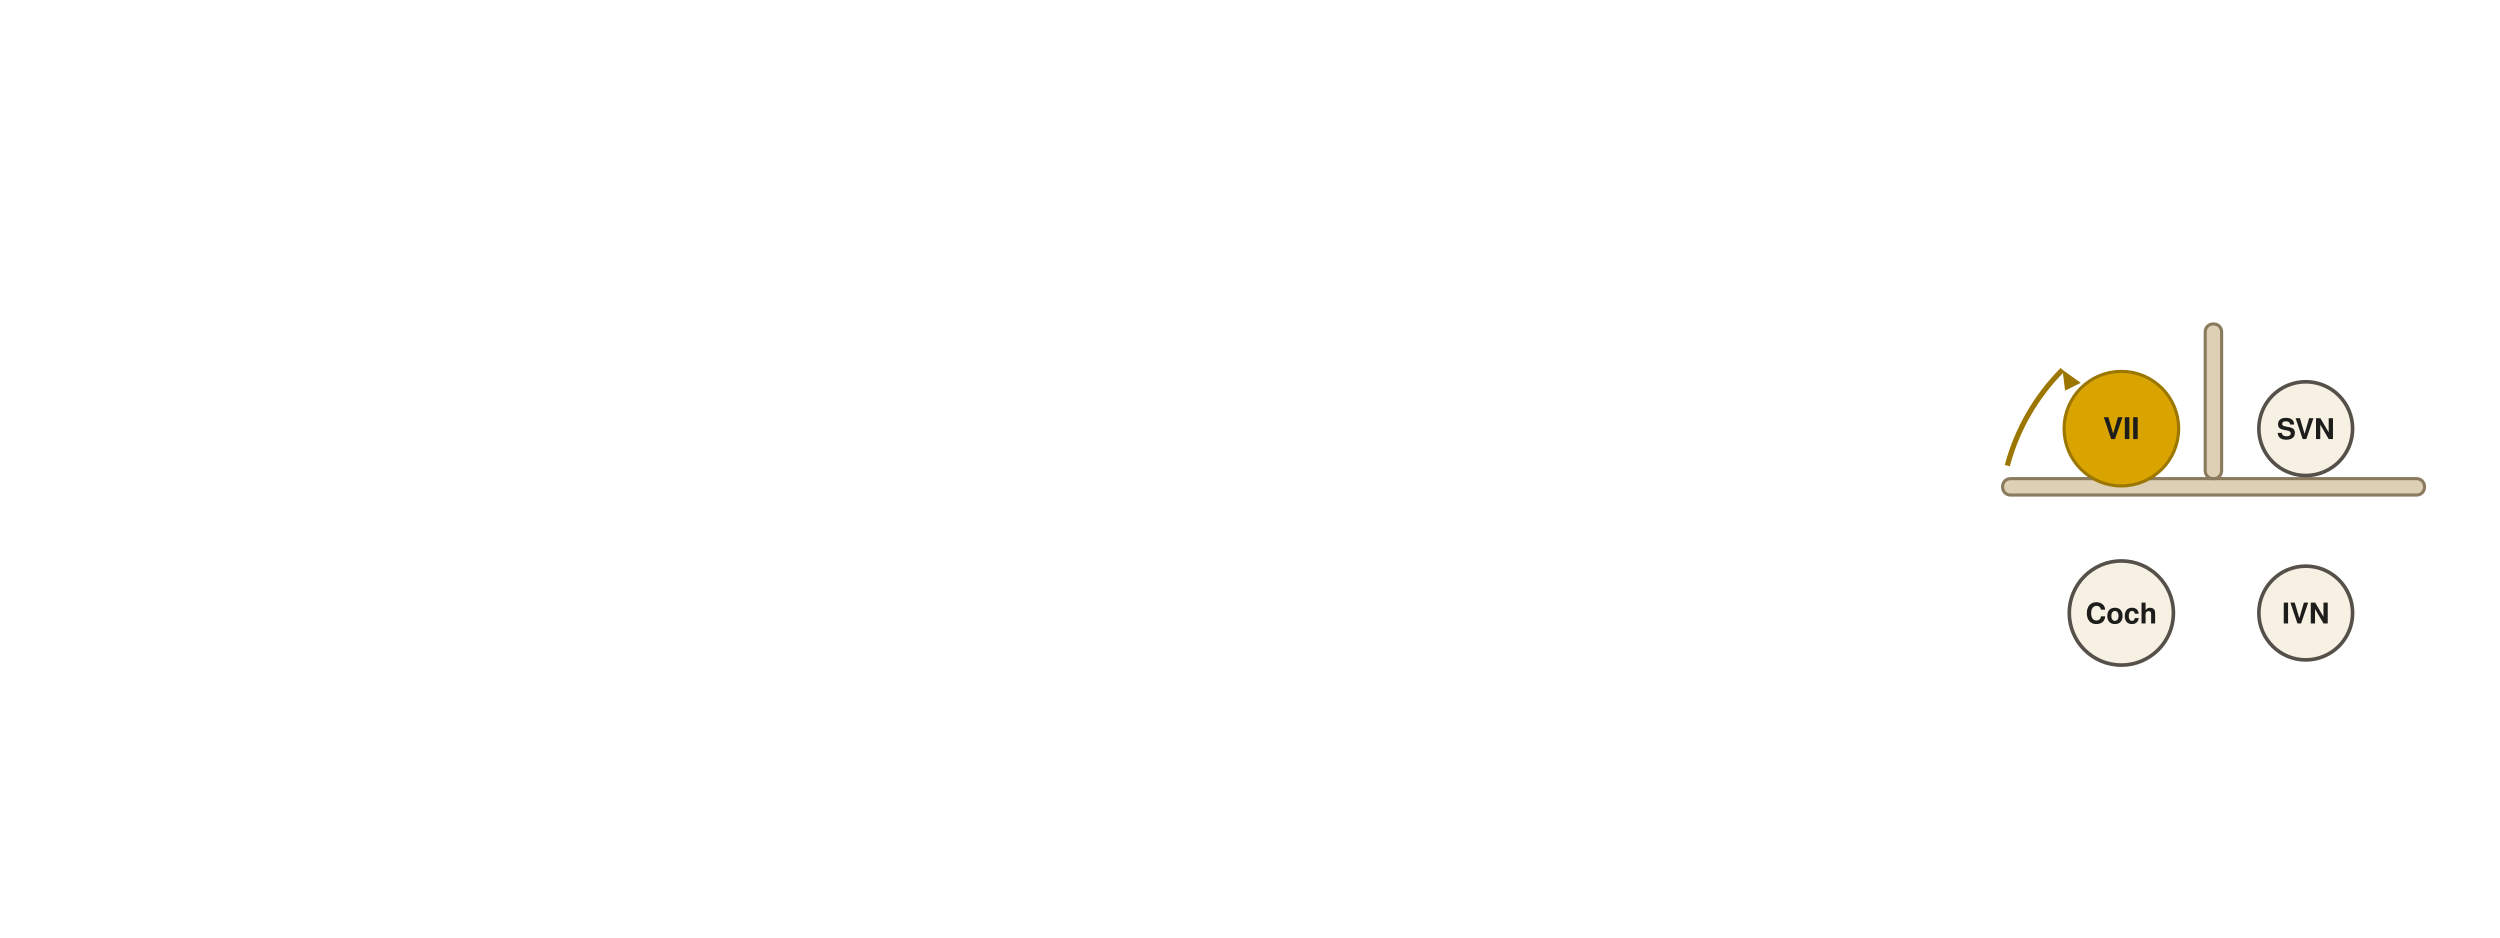
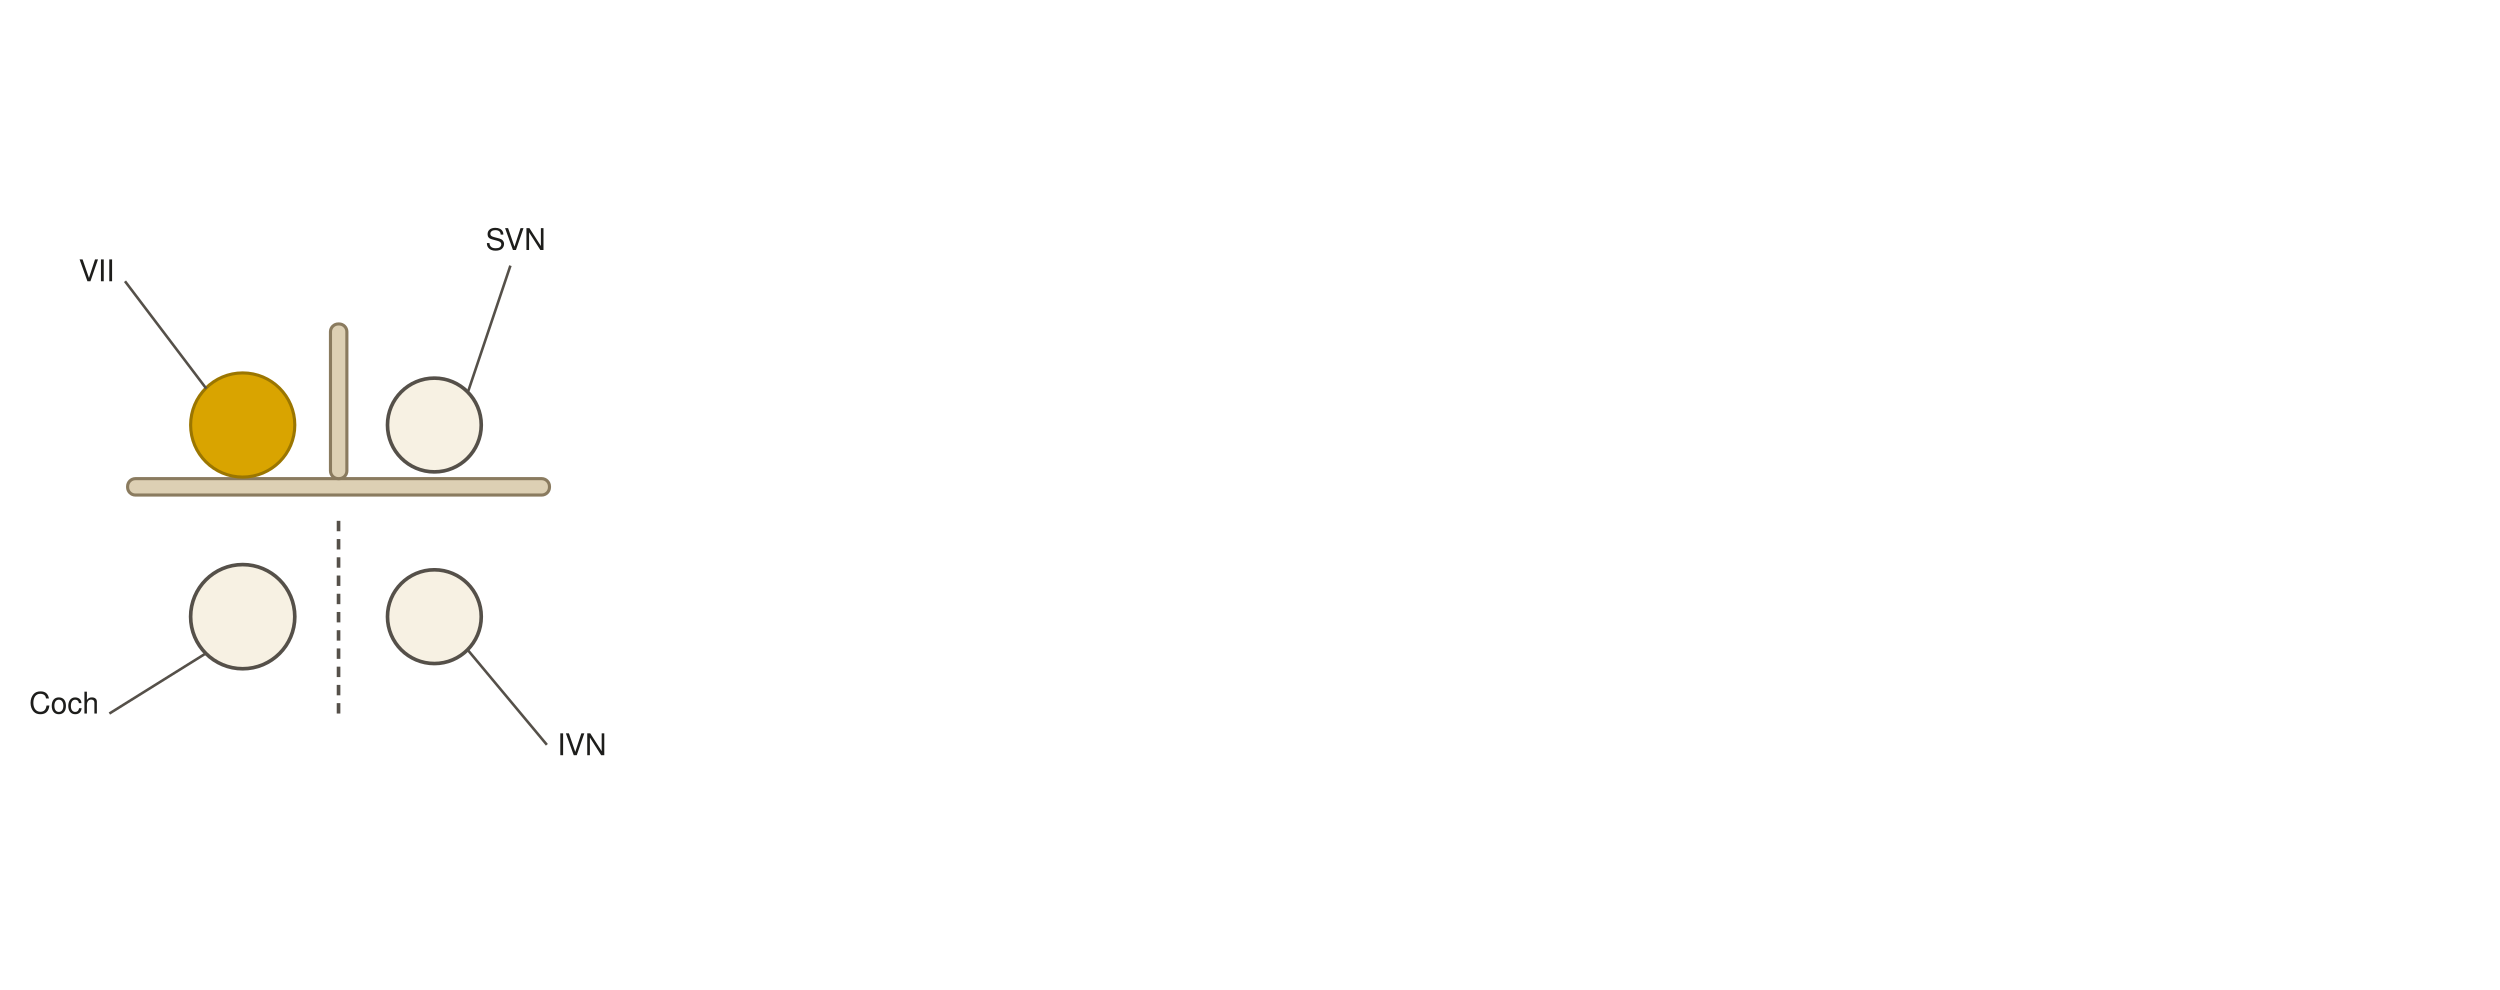
- <svg xmlns="http://www.w3.org/2000/svg" viewBox="0 0 960 360" width="960" height="360" font-family="Helvetica, Arial, sans-serif" font-size="13" fill="#1d1d1b">
+ <svg xmlns="http://www.w3.org/2000/svg" viewBox="0 0 960 380" width="960" height="380" font-family="Helvetica, Arial, sans-serif" font-size="13" fill="#1d1d1b">
  <g data-g="falciform">
-     <rect x="769" y="183.8" width="162" height="6.3" rx="3" fill="#ddd0b4" stroke="#8a7b5f" stroke-width="1.2" />
+     <rect x="49.0" y="183.8" width="162" height="6.3" rx="3" fill="#ddd0b4" stroke="#8a7b5f" stroke-width="1.2" />
  </g>
  <g data-g="bills-bar">
-     <rect x="846.8" y="124.4" width="6.3" height="59.4" rx="3" fill="#ddd0b4" stroke="#8a7b5f" stroke-width="1.2" />
+     <rect x="126.9" y="124.4" width="6.3" height="59.4" rx="3" fill="#ddd0b4" stroke="#8a7b5f" stroke-width="1.2" />
  </g>
  <g data-g="fn-meatal">
-     <circle cx="814.6" cy="164.6" r="22" fill="#d9a400" stroke="#9b7600" stroke-width="1.2" />
+     <circle cx="93.2" cy="163.2" r="20" fill="#d9a400" stroke="#9b7600" stroke-width="1.2" />
  </g>
  <g data-g="svn">
-     <circle cx="885.4" cy="164.6" r="18" fill="#f7f1e3" stroke="#555049" stroke-width="1.4" />
+     <circle cx="166.8" cy="163.2" r="18" fill="#f7f1e3" stroke="#555049" stroke-width="1.4" />
  </g>
  <g data-g="cochn">
-     <circle cx="814.6" cy="235.4" r="20" fill="#f7f1e3" stroke="#555049" stroke-width="1.4" />
+     <circle cx="93.2" cy="236.8" r="20" fill="#f7f1e3" stroke="#555049" stroke-width="1.4" />
  </g>
  <g data-g="ivn">
-     <circle cx="885.4" cy="235.4" r="18" fill="#f7f1e3" stroke="#555049" stroke-width="1.4" />
+     <circle cx="166.8" cy="236.8" r="18" fill="#f7f1e3" stroke="#555049" stroke-width="1.4" />
  </g>
-   <path d="M 770.8 178.8 A 82 82 0 0 1 792.0 142.0" fill="none" stroke="#9b7600" stroke-width="2" />
-   <polygon points="792.0,142.0 799.0,147.0 793.0,150.0" fill="#9b7600" />
-   <text x="814.6" y="168.6" text-anchor="middle" font-size="11.5" font-weight="bold">VII</text>
-   <text x="885.4" y="168.6" text-anchor="middle" font-size="11" font-weight="bold">SVN</text>
-   <text x="814.6" y="239.4" text-anchor="middle" font-size="11" font-weight="bold">Coch</text>
-   <text x="885.4" y="239.4" text-anchor="middle" font-size="11" font-weight="bold">IVN</text>
+   <line x1="130" y1="200" x2="130" y2="275" stroke="#555049" stroke-width="1.4" stroke-dasharray="4 3" />
+   <g data-label="1" font-size="11.5">
+     <line x1="79.2" y1="149.2" x2="48" y2="108" stroke="#555049" stroke-width="1" />
+     <text x="44" y="108" text-anchor="end">VII</text>
+     <line x1="179.8" y1="150.2" x2="196" y2="102" stroke="#555049" stroke-width="1" />
+     <text x="198" y="96" text-anchor="middle">SVN</text>
+     <line x1="79.2" y1="250.8" x2="42" y2="274" stroke="#555049" stroke-width="1" />
+     <text x="38" y="274" text-anchor="end">Coch</text>
+     <line x1="179.8" y1="249.8" x2="210" y2="286" stroke="#555049" stroke-width="1" />
+     <text x="214" y="290" text-anchor="start">IVN</text>
+   </g>
</svg>
